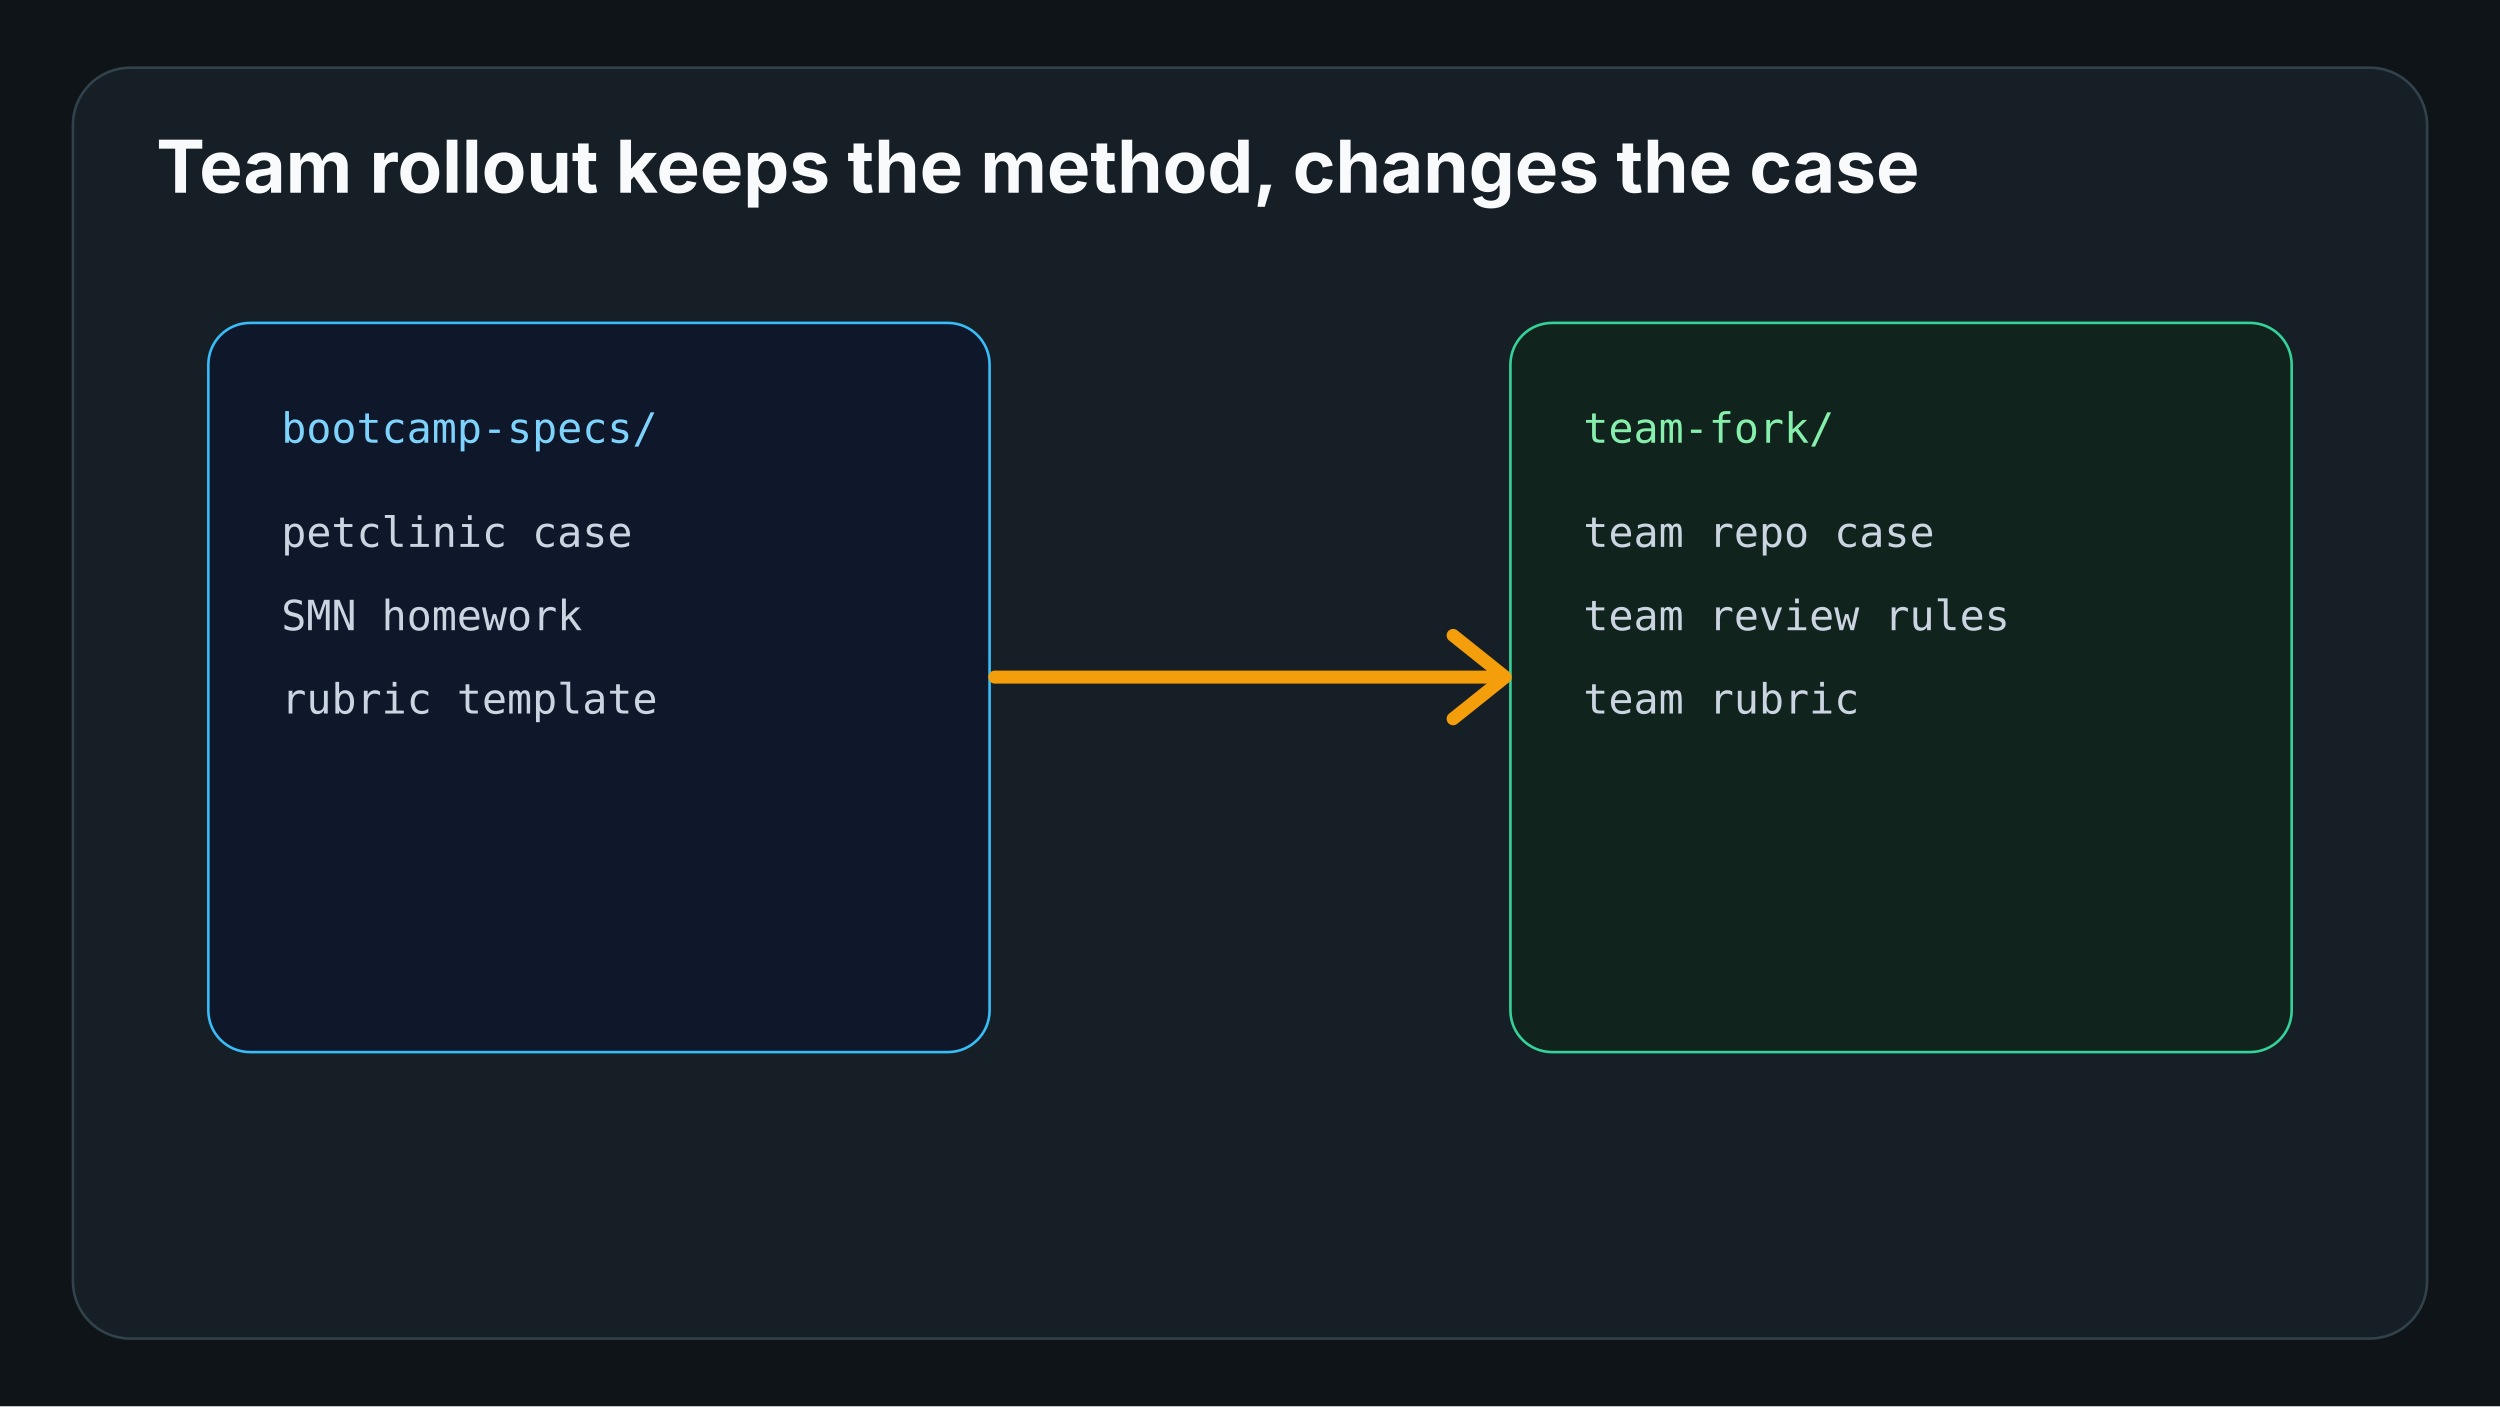
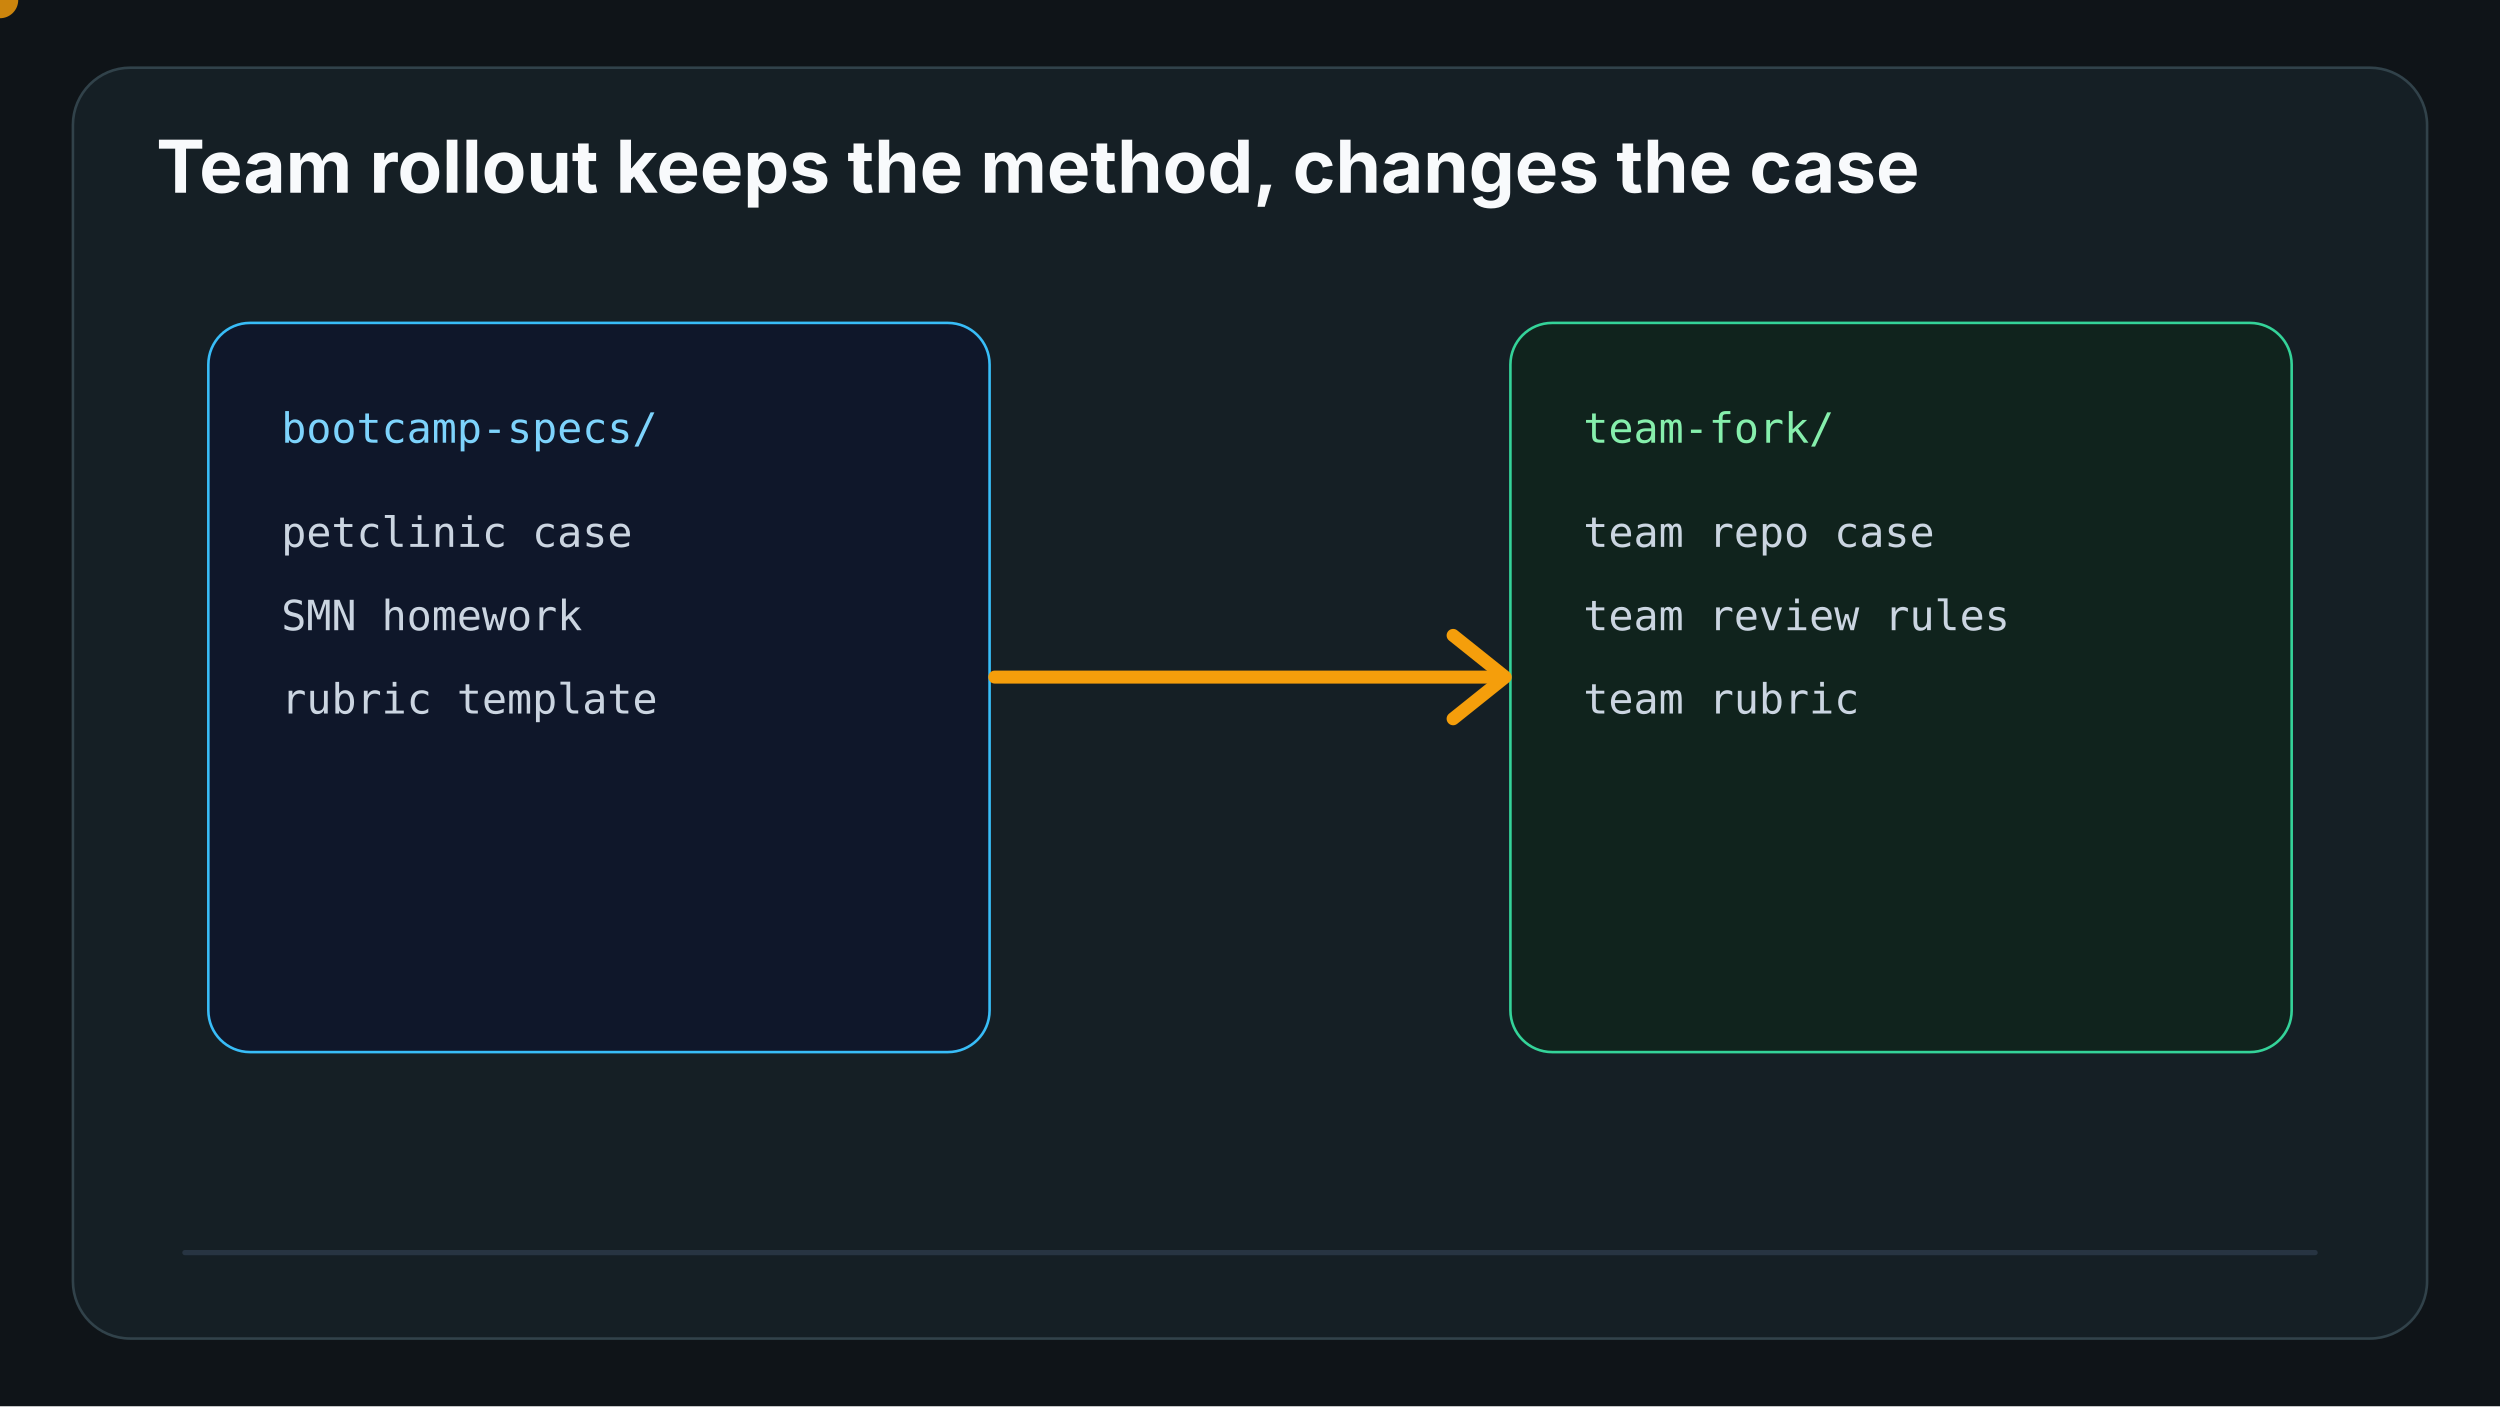
<svg xmlns="http://www.w3.org/2000/svg" width="960" height="540" viewBox="0 0 960 540">
  <rect width="960" height="540" fill="#0f1418" />
  <rect x="28" y="26" width="904" height="488" rx="22" fill="#151f25" stroke="#31424a" />
  <text x="60" y="74" font-family="Inter,Arial,sans-serif" font-size="28" font-weight="700" fill="#f8fafc">Team rollout keeps the method, changes the case</text>
  <rect x="80" y="124" width="300" height="280" rx="16" fill="#0f172a" stroke="#38bdf8" />
  <rect x="580" y="124" width="300" height="280" rx="16" fill="#10231d" stroke="#34d399" />
  <g font-family="ui-monospace,Menlo,monospace" font-size="16">
    <text x="108" y="170" fill="#7dd3fc">bootcamp-specs/</text>
    <text x="108" y="210" fill="#cbd5e1">petclinic case</text>
    <text x="108" y="242" fill="#cbd5e1">SMN homework</text>
    <text x="108" y="274" fill="#cbd5e1">rubric template</text>
    <text x="608" y="170" fill="#86efac">team-fork/</text>
    <text x="608" y="210" fill="#cbd5e1">team repo case</text>
    <text x="608" y="242" fill="#cbd5e1">team review rules</text>
    <text x="608" y="274" fill="#cbd5e1">team rubric</text>
  </g>
  <path d="M382 260h194" stroke="#f59e0b" stroke-width="5" stroke-linecap="round" />
  <path d="M558 244l20 16-20 16" fill="none" stroke="#f59e0b" stroke-width="5" stroke-linecap="round" stroke-linejoin="round" />
+   <g data-auto-motion="subtle-runner" opacity="0.82">
+     <circle r="7" fill="#f59e0b">
+       <animateMotion dur="5.2s" repeatCount="indefinite" path="M80 486 H880" />
+     </circle>
+     <rect x="70" y="480" width="820" height="2" rx="1" fill="#334155" opacity="0.75" />
+   </g>
</svg>
